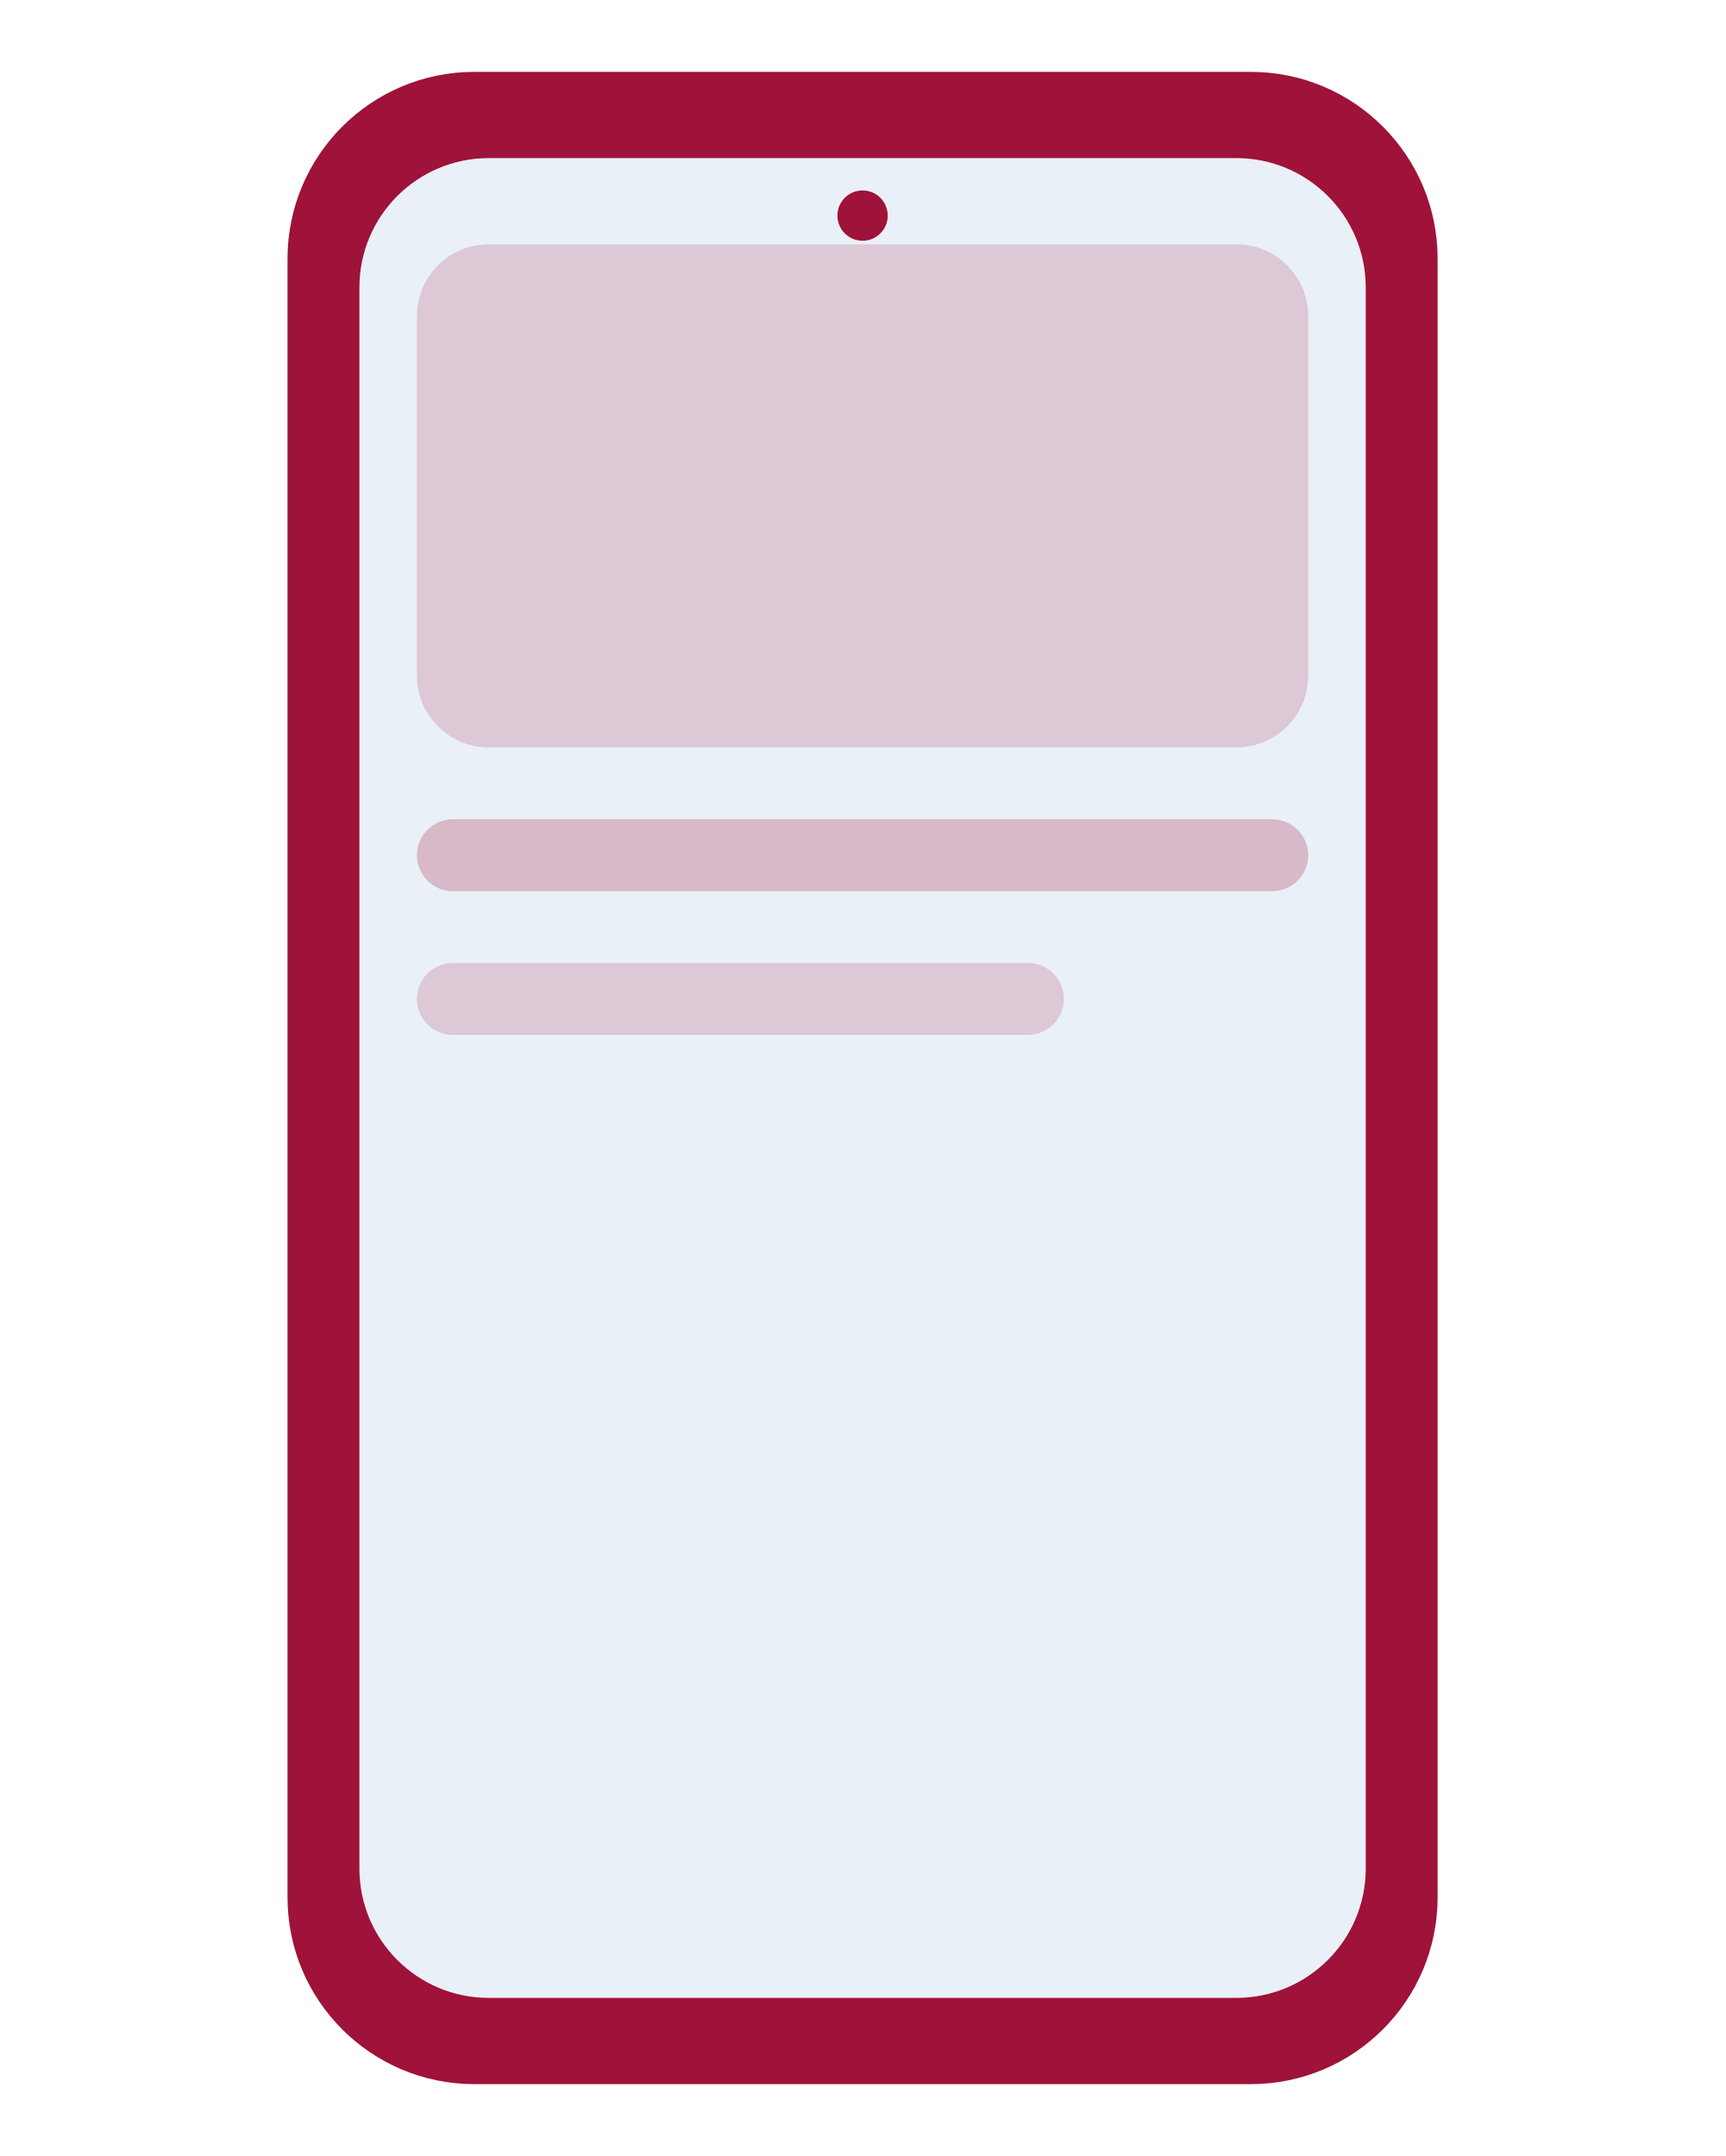
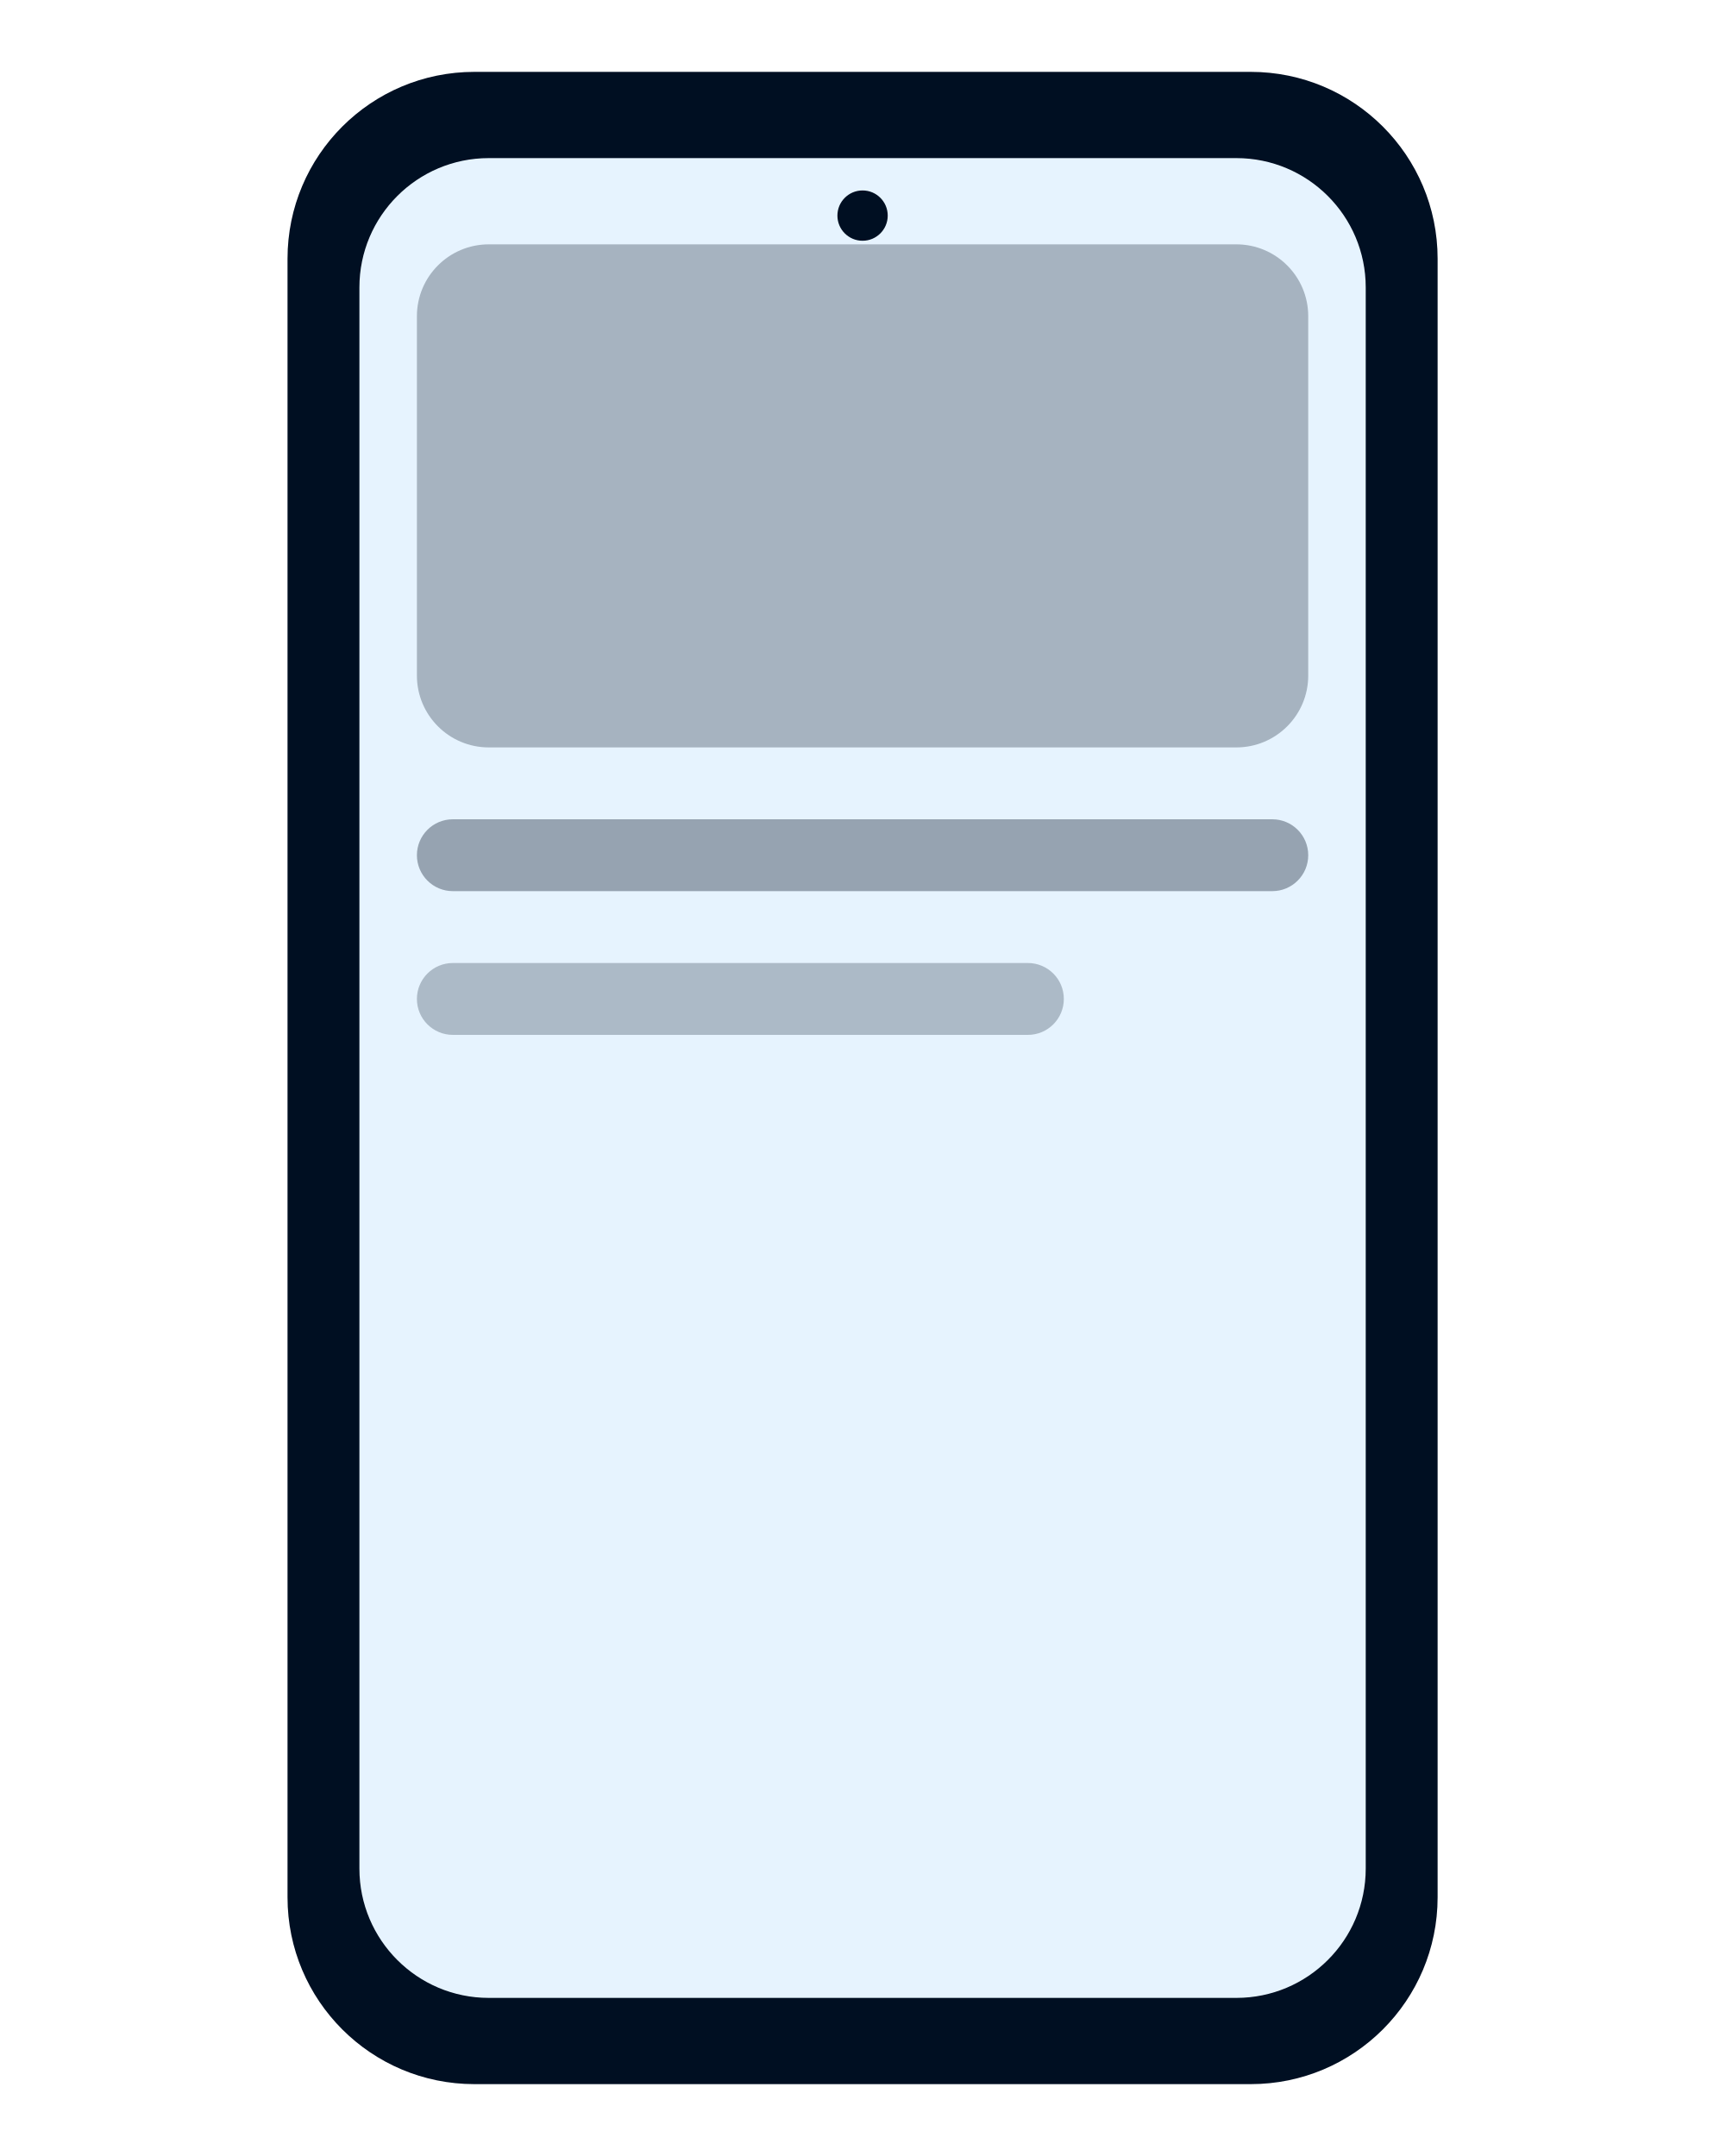
<svg xmlns="http://www.w3.org/2000/svg" viewBox="0 0 240 300" role="img" aria-label="Ảnh minh họa điện thoại">
  <g transform="translate(0,0) scale(1.0)">
-     <rect x="40" y="10" width="160" height="280" rx="26" fill="#9F1239" />
-     <rect x="50" y="22" width="140" height="256" rx="18" fill="#EAF0F8" />
-     <rect x="58" y="34" width="124" height="70" rx="10" fill="#9F1239" opacity=".18" />
-     <rect x="58" y="114" width="124" height="10" rx="5" fill="#9F1239" opacity=".25" />
-     <rect x="58" y="134" width="90" height="10" rx="5" fill="#9F1239" opacity=".18" />
-     <circle cx="120" cy="30" r="3.5" fill="#9F1239" />
+     <rect x="40" y="10" width="160" height="280" rx="26" fill="#000f22" />
+     <rect x="50" y="22" width="140" height="256" rx="18" fill="#E6F3FE" />
+     <rect x="58" y="34" width="124" height="70" rx="10" fill="#000f22" opacity=".28" />
+     <rect x="58" y="114" width="124" height="10" rx="5" fill="#000f22" opacity=".35" />
+     <rect x="58" y="134" width="90" height="10" rx="5" fill="#000f22" opacity=".25" />
+     <circle cx="120" cy="30" r="3.5" fill="#000f22" />
  </g>
</svg>
